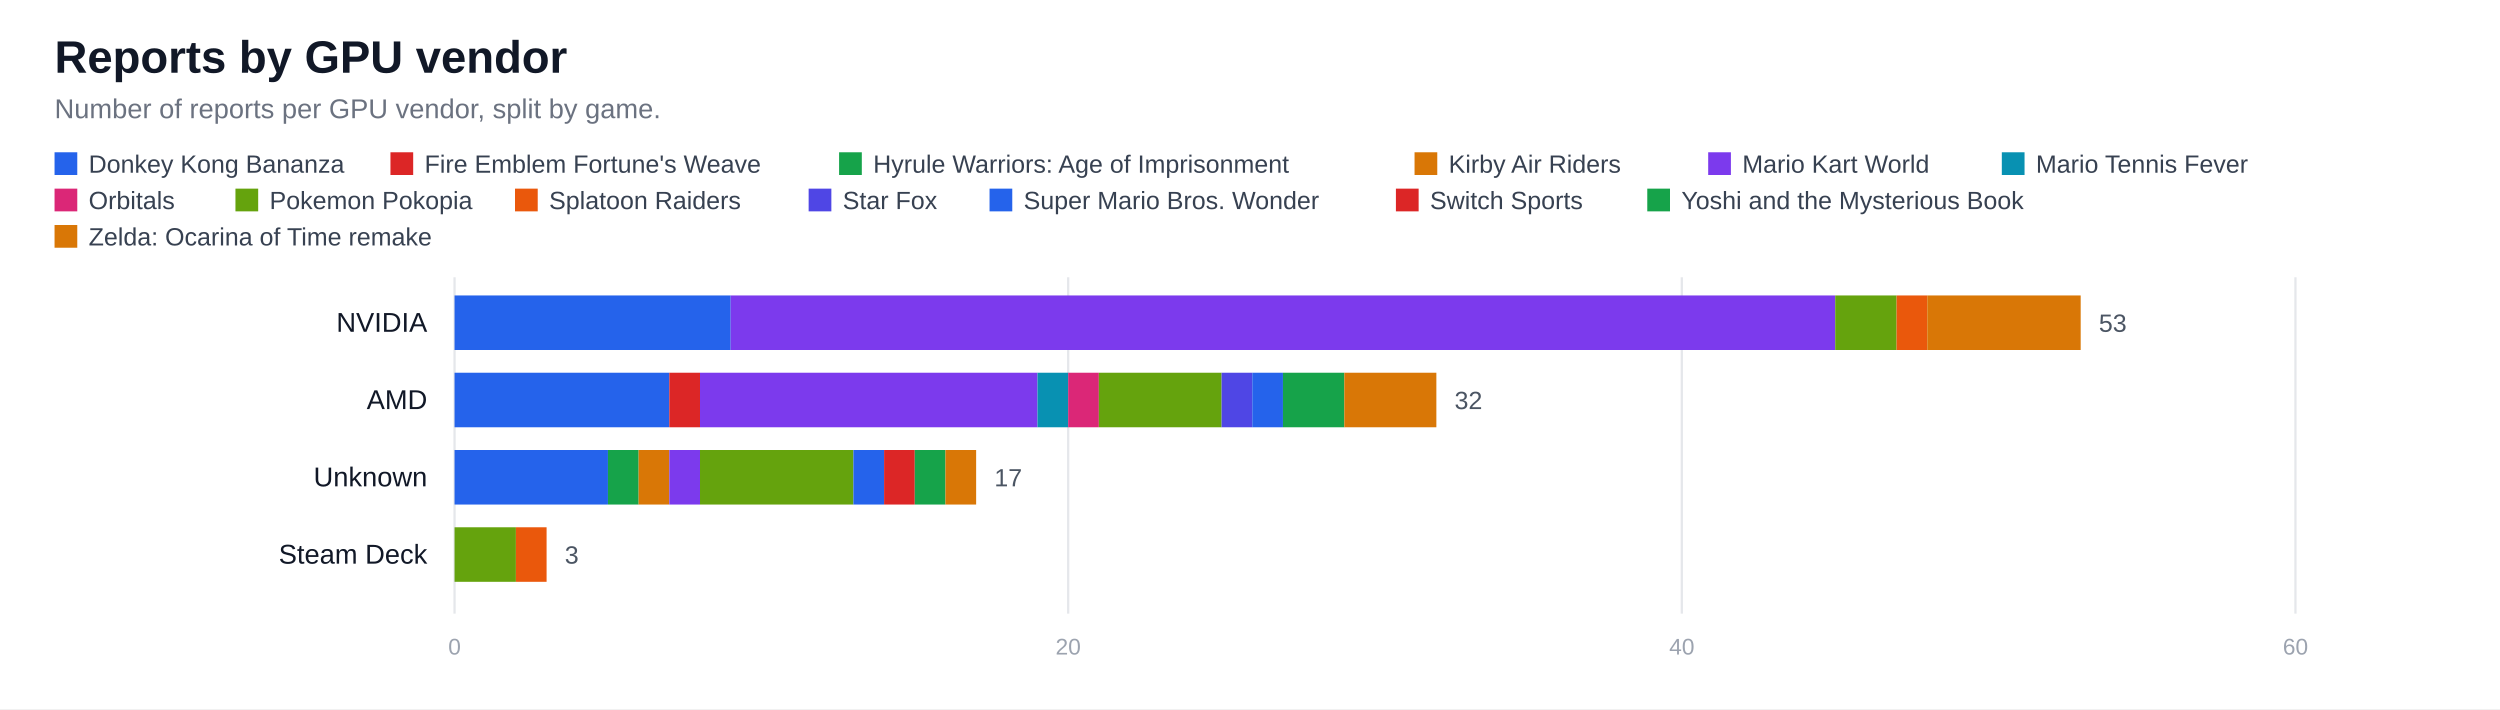
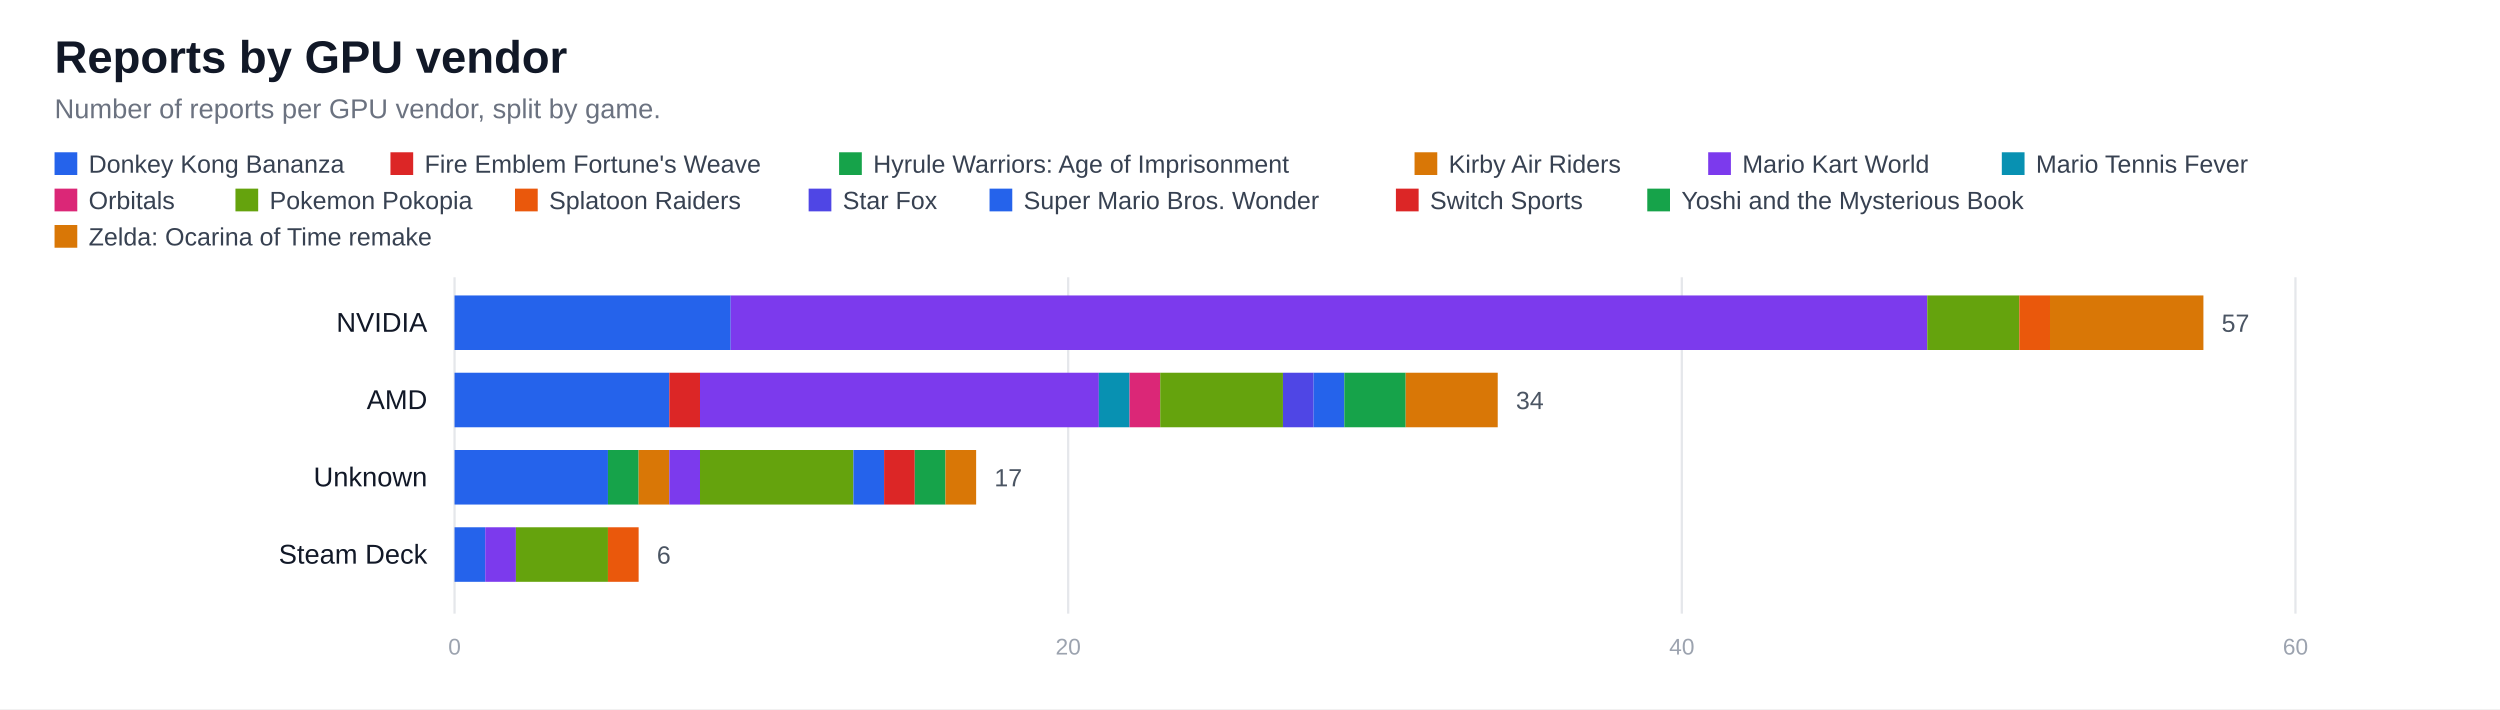
<svg xmlns="http://www.w3.org/2000/svg" width="1100" height="312" viewBox="0 0 1100 312">
  <rect width="100%" height="100%" fill="#ffffff" />
  <text x="24" y="32" font-family="Segoe UI, Arial, sans-serif" font-size="20" font-weight="600" fill="#111827">Reports by GPU vendor</text>
  <text x="24" y="52" font-family="Segoe UI, Arial, sans-serif" font-size="12" fill="#6b7280">Number of reports per GPU vendor, split by game.</text>
  <rect x="24" y="67" width="10" height="10" fill="#2563eb" />
  <text x="39" y="76" font-family="Segoe UI, Arial, sans-serif" font-size="11" fill="#374151">Donkey Kong Bananza</text>
  <rect x="171.8" y="67" width="10" height="10" fill="#dc2626" />
  <text x="186.8" y="76" font-family="Segoe UI, Arial, sans-serif" font-size="11" fill="#374151">Fire Emblem Fortune's Weave</text>
  <rect x="369.2" y="67" width="10" height="10" fill="#16a34a" />
  <text x="384.2" y="76" font-family="Segoe UI, Arial, sans-serif" font-size="11" fill="#374151">Hyrule Warriors: Age of Imprisonment</text>
  <rect x="622.4" y="67" width="10" height="10" fill="#d97706" />
  <text x="637.4" y="76" font-family="Segoe UI, Arial, sans-serif" font-size="11" fill="#374151">Kirby Air Riders</text>
  <rect x="751.6" y="67" width="10" height="10" fill="#7c3aed" />
  <text x="766.6" y="76" font-family="Segoe UI, Arial, sans-serif" font-size="11" fill="#374151">Mario Kart World</text>
  <rect x="880.8" y="67" width="10" height="10" fill="#0891b2" />
  <text x="895.8" y="76" font-family="Segoe UI, Arial, sans-serif" font-size="11" fill="#374151">Mario Tennis Fever</text>
  <rect x="24" y="83" width="10" height="10" fill="#db2777" />
  <text x="39" y="92" font-family="Segoe UI, Arial, sans-serif" font-size="11" fill="#374151">Orbitals</text>
  <rect x="103.6" y="83" width="10" height="10" fill="#65a30d" />
  <text x="118.6" y="92" font-family="Segoe UI, Arial, sans-serif" font-size="11" fill="#374151">Pokemon Pokopia</text>
  <rect x="226.6" y="83" width="10" height="10" fill="#ea580c" />
  <text x="241.6" y="92" font-family="Segoe UI, Arial, sans-serif" font-size="11" fill="#374151">Splatoon Raiders</text>
  <rect x="355.8" y="83" width="10" height="10" fill="#4f46e5" />
  <text x="370.8" y="92" font-family="Segoe UI, Arial, sans-serif" font-size="11" fill="#374151">Star Fox</text>
  <rect x="435.4" y="83" width="10" height="10" fill="#2563eb" />
  <text x="450.4" y="92" font-family="Segoe UI, Arial, sans-serif" font-size="11" fill="#374151">Super Mario Bros. Wonder</text>
  <rect x="614.2" y="83" width="10" height="10" fill="#dc2626" />
  <text x="629.2" y="92" font-family="Segoe UI, Arial, sans-serif" font-size="11" fill="#374151">Switch Sports</text>
  <rect x="724.8" y="83" width="10" height="10" fill="#16a34a" />
  <text x="739.8" y="92" font-family="Segoe UI, Arial, sans-serif" font-size="11" fill="#374151">Yoshi and the Mysterious Book</text>
  <rect x="24" y="99" width="10" height="10" fill="#d97706" />
  <text x="39" y="108" font-family="Segoe UI, Arial, sans-serif" font-size="11" fill="#374151">Zelda: Ocarina of Time remake</text>
  <line x1="200.0" y1="122" x2="200.0" y2="270" stroke="#e5e7eb" stroke-width="1" />
  <text x="200.0" y="288" text-anchor="middle" font-family="Segoe UI, Arial, sans-serif" font-size="10" fill="#9ca3af">0</text>
  <line x1="470.0" y1="122" x2="470.0" y2="270" stroke="#e5e7eb" stroke-width="1" />
  <text x="470.0" y="288" text-anchor="middle" font-family="Segoe UI, Arial, sans-serif" font-size="10" fill="#9ca3af">20</text>
  <line x1="740.0" y1="122" x2="740.0" y2="270" stroke="#e5e7eb" stroke-width="1" />
  <text x="740.0" y="288" text-anchor="middle" font-family="Segoe UI, Arial, sans-serif" font-size="10" fill="#9ca3af">40</text>
  <line x1="1010.0" y1="122" x2="1010.0" y2="270" stroke="#e5e7eb" stroke-width="1" />
  <text x="1010.0" y="288" text-anchor="middle" font-family="Segoe UI, Arial, sans-serif" font-size="10" fill="#9ca3af">60</text>
  <text x="188" y="146" text-anchor="end" font-family="Segoe UI, Arial, sans-serif" font-size="12" fill="#111827">NVIDIA</text>
  <rect x="200.0" y="130" width="121.5" height="24" fill="#2563eb" />
-   <rect x="321.5" y="130" width="486.0" height="24" fill="#7c3aed" />
-   <rect x="807.5" y="130" width="27.0" height="24" fill="#65a30d" />
-   <rect x="834.5" y="130" width="13.5" height="24" fill="#ea580c" />
-   <rect x="848.0" y="130" width="67.5" height="24" fill="#d97706" />
-   <text x="923.5" y="146" font-family="Segoe UI, Arial, sans-serif" font-size="11" fill="#4b5563">53</text>
+   <rect x="321.5" y="130" width="526.5" height="24" fill="#7c3aed" />
+   <rect x="848.0" y="130" width="40.5" height="24" fill="#65a30d" />
+   <rect x="888.5" y="130" width="13.5" height="24" fill="#ea580c" />
+   <rect x="902.0" y="130" width="67.5" height="24" fill="#d97706" />
+   <text x="977.5" y="146" font-family="Segoe UI, Arial, sans-serif" font-size="11" fill="#4b5563">57</text>
  <text x="188" y="180" text-anchor="end" font-family="Segoe UI, Arial, sans-serif" font-size="12" fill="#111827">AMD</text>
  <rect x="200.0" y="164" width="94.5" height="24" fill="#2563eb" />
  <rect x="294.5" y="164" width="13.5" height="24" fill="#dc2626" />
-   <rect x="308.0" y="164" width="148.5" height="24" fill="#7c3aed" />
-   <rect x="456.5" y="164" width="13.5" height="24" fill="#0891b2" />
-   <rect x="470.0" y="164" width="13.5" height="24" fill="#db2777" />
-   <rect x="483.5" y="164" width="54.0" height="24" fill="#65a30d" />
-   <rect x="537.5" y="164" width="13.5" height="24" fill="#4f46e5" />
-   <rect x="551.0" y="164" width="13.5" height="24" fill="#2563eb" />
-   <rect x="564.5" y="164" width="27.0" height="24" fill="#16a34a" />
-   <rect x="591.5" y="164" width="40.5" height="24" fill="#d97706" />
-   <text x="640.0" y="180" font-family="Segoe UI, Arial, sans-serif" font-size="11" fill="#4b5563">32</text>
+   <rect x="308.0" y="164" width="175.5" height="24" fill="#7c3aed" />
+   <rect x="483.5" y="164" width="13.5" height="24" fill="#0891b2" />
+   <rect x="497.0" y="164" width="13.5" height="24" fill="#db2777" />
+   <rect x="510.5" y="164" width="54.0" height="24" fill="#65a30d" />
+   <rect x="564.5" y="164" width="13.5" height="24" fill="#4f46e5" />
+   <rect x="578.0" y="164" width="13.5" height="24" fill="#2563eb" />
+   <rect x="591.5" y="164" width="27.0" height="24" fill="#16a34a" />
+   <rect x="618.5" y="164" width="40.5" height="24" fill="#d97706" />
+   <text x="667.0" y="180" font-family="Segoe UI, Arial, sans-serif" font-size="11" fill="#4b5563">34</text>
  <text x="188" y="214" text-anchor="end" font-family="Segoe UI, Arial, sans-serif" font-size="12" fill="#111827">Unknown</text>
  <rect x="200.0" y="198" width="67.5" height="24" fill="#2563eb" />
  <rect x="267.5" y="198" width="13.5" height="24" fill="#16a34a" />
  <rect x="281.0" y="198" width="13.5" height="24" fill="#d97706" />
  <rect x="294.5" y="198" width="13.5" height="24" fill="#7c3aed" />
  <rect x="308.0" y="198" width="67.5" height="24" fill="#65a30d" />
  <rect x="375.5" y="198" width="13.5" height="24" fill="#2563eb" />
  <rect x="389.0" y="198" width="13.5" height="24" fill="#dc2626" />
  <rect x="402.5" y="198" width="13.5" height="24" fill="#16a34a" />
  <rect x="416.0" y="198" width="13.5" height="24" fill="#d97706" />
  <text x="437.5" y="214" font-family="Segoe UI, Arial, sans-serif" font-size="11" fill="#4b5563">17</text>
  <text x="188" y="248" text-anchor="end" font-family="Segoe UI, Arial, sans-serif" font-size="12" fill="#111827">Steam Deck</text>
-   <rect x="200.0" y="232" width="27.0" height="24" fill="#65a30d" />
-   <rect x="227.0" y="232" width="13.5" height="24" fill="#ea580c" />
-   <text x="248.5" y="248" font-family="Segoe UI, Arial, sans-serif" font-size="11" fill="#4b5563">3</text>
+   <rect x="200.0" y="232" width="13.5" height="24" fill="#2563eb" />
+   <rect x="213.5" y="232" width="13.5" height="24" fill="#7c3aed" />
+   <rect x="227.0" y="232" width="40.5" height="24" fill="#65a30d" />
+   <rect x="267.5" y="232" width="13.5" height="24" fill="#ea580c" />
+   <text x="289.0" y="248" font-family="Segoe UI, Arial, sans-serif" font-size="11" fill="#4b5563">6</text>
</svg>
